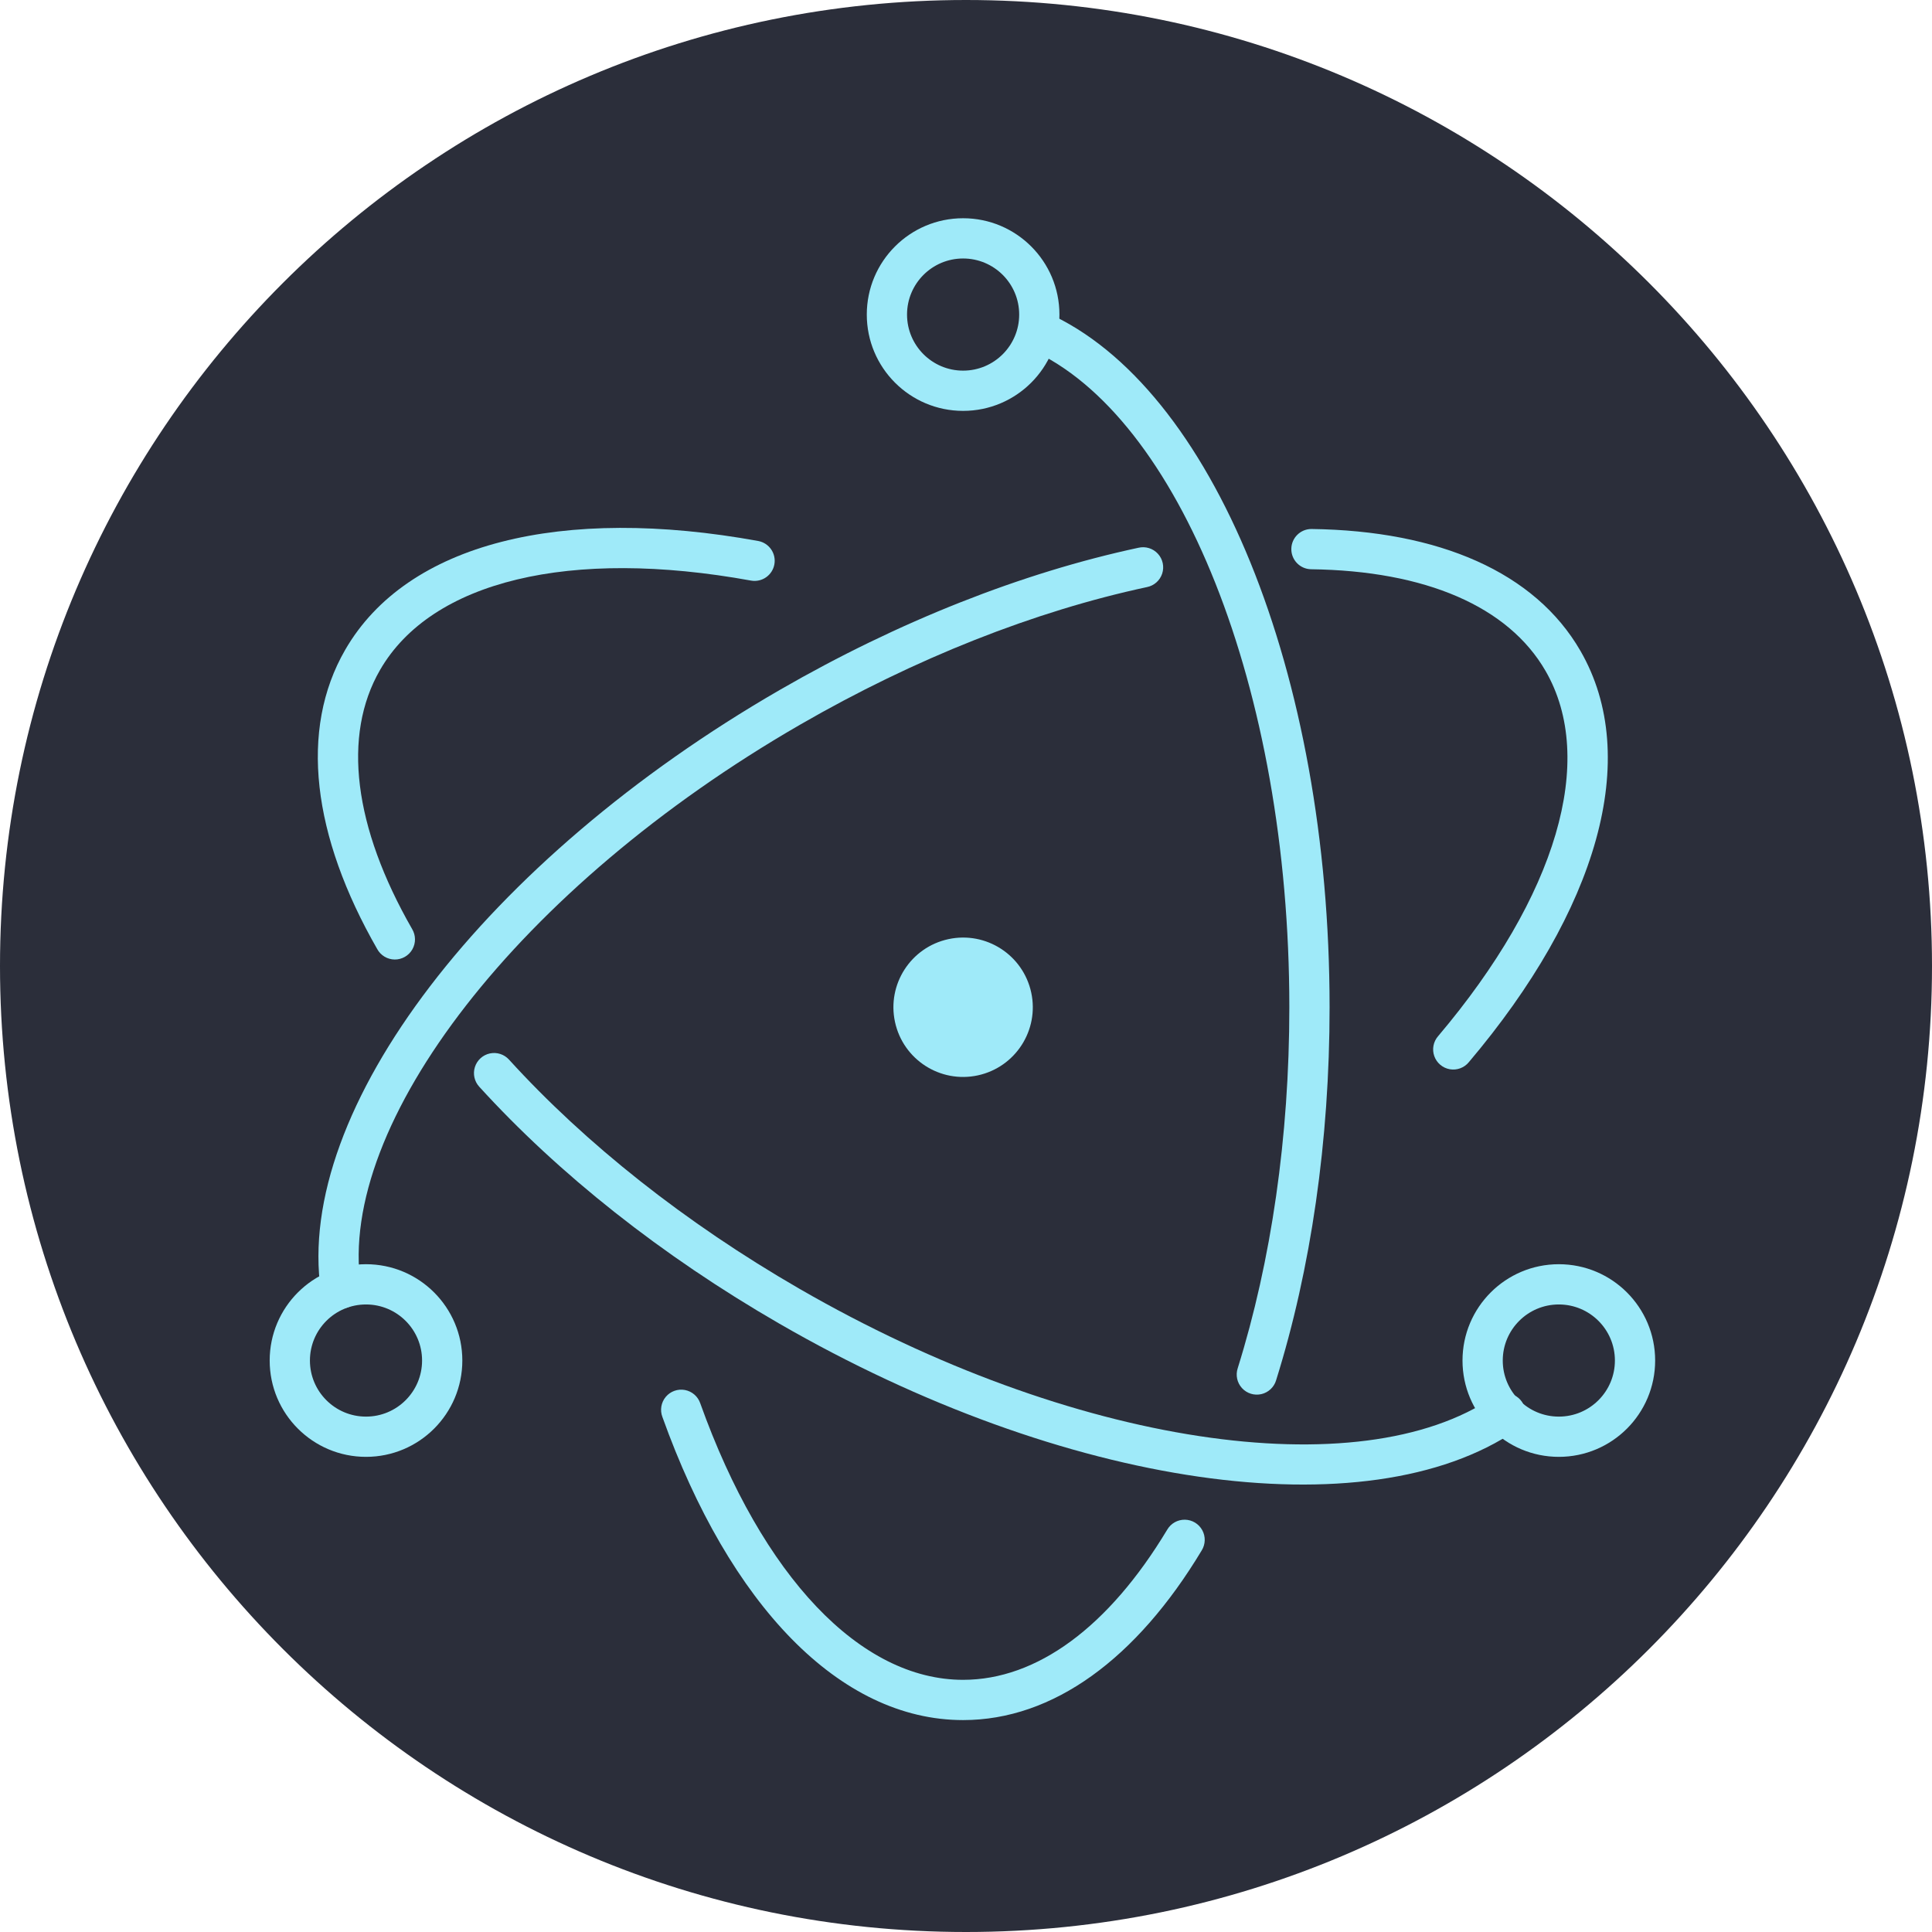
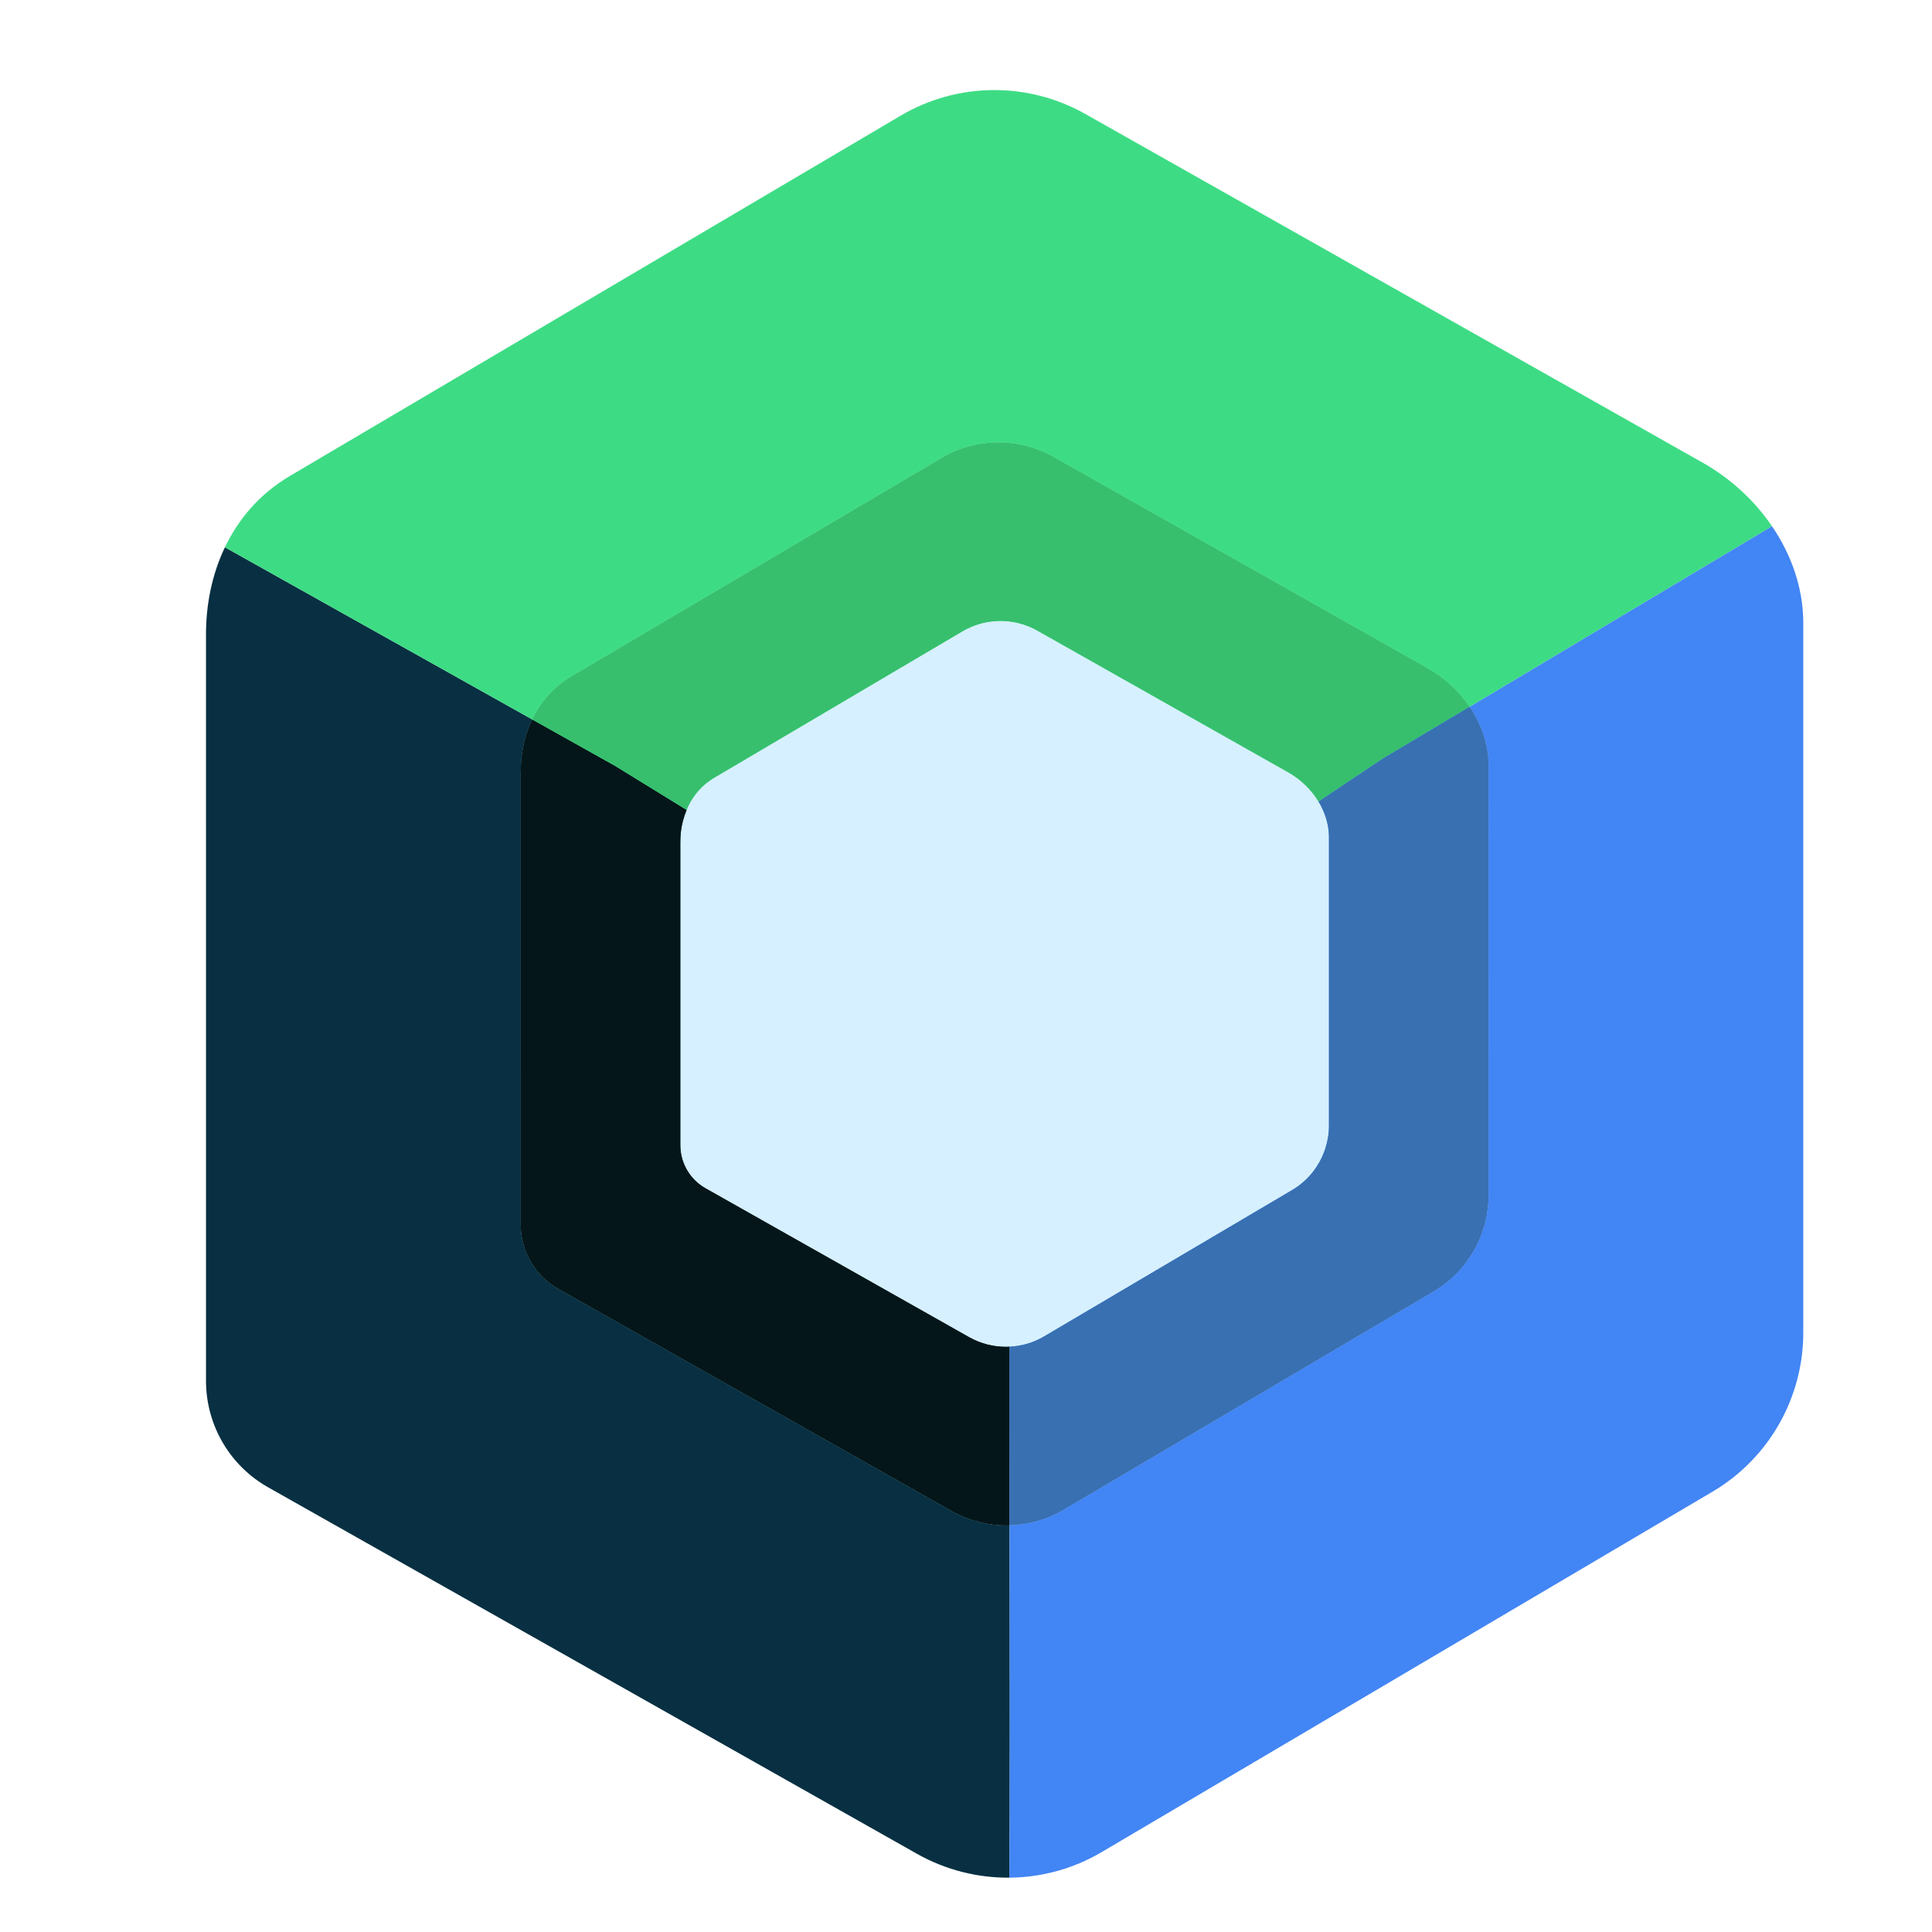
- <svg xmlns="http://www.w3.org/2000/svg" width="256" height="256">
-   <g fill="none" fill-rule="evenodd">
-     <circle fill="#2B2E3A" cx="128" cy="128" r="128" />
-     <g fill="#9FEAF9" fill-rule="nonzero">
-       <path d="M100.502 71.69c-26.005-4.736-46.567.221-54.762 14.415-6.115 10.592-4.367 24.635 4.24 39.646a2.667 2.667 0 1 0 4.626-2.653c-7.752-13.522-9.261-25.641-4.247-34.326 6.808-11.791 25.148-16.213 49.187-11.835a2.667 2.667 0 0 0 .956-5.247zm-36.999 72.307c10.515 11.555 24.176 22.394 39.756 31.388 37.723 21.78 77.883 27.601 97.675 14.106a2.667 2.667 0 1 0-3.005-4.406c-17.714 12.078-55.862 6.548-92.003-14.318-15.114-8.726-28.343-19.222-38.478-30.36a2.667 2.667 0 1 0-3.945 3.59z" />
-       <path d="M194.62 140.753c17.028-20.116 22.973-40.348 14.795-54.512-6.017-10.423-18.738-15.926-35.645-16.146a2.667 2.667 0 0 0-.069 5.333c15.205.198 26.165 4.939 31.096 13.48 6.792 11.765 1.49 29.807-14.248 48.399a2.667 2.667 0 1 0 4.071 3.446zm-43.761-68.175c-15.396 3.299-31.784 9.749-47.522 18.835-38.942 22.483-64.345 55.636-60.817 79.675a2.667 2.667 0 1 0 5.277-.775c-3.133-21.344 20.947-52.769 58.207-74.281 15.267-8.815 31.135-15.06 45.972-18.239a2.667 2.667 0 1 0-1.117-5.215z" />
-       <path d="M87.77 187.753c8.904 24.86 23.469 40.167 39.847 40.167 11.945 0 22.996-8.143 31.614-22.478a2.667 2.667 0 1 0-4.571-2.748c-7.745 12.883-17.258 19.892-27.043 19.892-13.605 0-26.596-13.652-34.825-36.63a2.667 2.667 0 1 0-5.021 1.797zm81.322-4.863c4.61-14.728 7.085-31.718 7.085-49.423 0-44.179-15.463-82.263-37.487-92.042a2.667 2.667 0 0 0-2.164 4.874c19.643 8.723 34.317 44.866 34.317 87.168 0 17.177-2.397 33.63-6.84 47.83a2.667 2.667 0 1 0 5.09 1.593zm50.224-2.612c0-7.049-5.714-12.763-12.763-12.763-7.049 0-12.763 5.714-12.763 12.763 0 7.049 5.714 12.763 12.763 12.763 7.049 0 12.763-5.714 12.763-12.763zm-5.333 0a7.43 7.43 0 1 1-14.86 0 7.43 7.43 0 0 1 14.86 0zM48.497 193.041c7.05 0 12.764-5.714 12.764-12.763 0-7.049-5.715-12.763-12.764-12.763-7.048 0-12.763 5.714-12.763 12.763 0 7.049 5.715 12.763 12.763 12.763zm0-5.333a7.43 7.43 0 1 1 0-14.86 7.43 7.43 0 0 1 0 14.86z" />
-       <path d="M127.617 54.444c7.049 0 12.763-5.714 12.763-12.763 0-7.049-5.714-12.763-12.763-12.763-7.049 0-12.763 5.714-12.763 12.763 0 7.049 5.714 12.763 12.763 12.763zm0-5.333a7.43 7.43 0 1 1 0-14.86 7.43 7.43 0 0 1 0 14.86zm1.949 93.382c-4.985 1.077-9.896-2.091-10.975-7.076a9.236 9.236 0 0 1 7.076-10.976c4.985-1.077 9.896 2.091 10.976 7.076 1.077 4.985-2.091 9.897-7.077 10.976z" />
+ <svg xmlns="http://www.w3.org/2000/svg" version="1.1" id="Layer_1" x="0px" y="0px" viewBox="40 70 500 500" style="enable-background:new 0 0 600 649.25;" xml:space="preserve">
+   <style type="text/css">
+ 	.st0{fill:none;}
+ 	.st1{fill:#083042;}
+ 	.st2{fill:#3DDB85;}
+ 	.st3{fill:#3DDC84;}
+ 	.st4{fill:#4285F4;}
+ 	.st5{fill:#D6F0FF;}
+ 	.st6{fill:#041619;}
+ 	.st7{fill:#37BF6E;}
+ 	.st8{fill:#3870B2;}
+ 	.st9{opacity:0.1;}
+ </style>
+   <g>
+     <rect class="st0" width="600" height="649.25" />
+     <g>
+       <path class="st1" d="M217.85,372.88c-0.846-1.433-1.413-3.031-1.653-4.708    C216.437,369.849,217.004,371.446,217.85,372.88z" />
+       <path class="st1" d="M217.707,279.602h-0c-0.798,1.901-1.33,3.938-1.535,6.071    C216.377,283.54,216.909,281.503,217.707,279.602z" />
+       <path class="st1" d="M219.897,375.503c0.797,0.784,1.703,1.471,2.703,2.034l68.187,38.515l-68.187-38.515    C221.6,376.973,220.694,376.287,219.897,375.503z" />
+       <path class="st1" d="M301.274,464.738c-0.182,0.005-0.364,0.021-0.546,0.022    c-4.984,0.041-9.985-1.206-14.473-3.74L184.531,403.561c-5.972-3.361-9.679-9.662-9.746-16.509    l-0.002-116.833c-0.05-4.986,0.936-9.793,2.959-14.028l-79.533-44.557    c-3.349,6.999-4.979,14.944-4.897,23.186l0.003,192.851c0.11,11.302,6.23,21.703,16.087,27.25    l167.911,94.843c7.408,4.184,15.662,6.241,23.889,6.173l0.002-0.136    C301.393,543.776,301.333,495.262,301.274,464.738z" />
+       <path class="st2" d="M381.24,277.467v-0c-0.191-0.316-0.385-0.63-0.593-0.935    c-0.464-0.683-0.97-1.34-1.513-1.967c0.543,0.626,1.049,1.283,1.513,1.967    C380.855,276.837,381.049,277.151,381.24,277.467z" />
+       <path class="st2" d="M218.641,277.617c0.416-0.734,0.882-1.438,1.399-2.106    C219.523,276.179,219.056,276.882,218.641,277.617z" />
+       <path class="st2" d="M297.365,230.757c0.458-0.037,0.917-0.061,1.377-0.066    C298.282,230.696,297.823,230.72,297.365,230.757z" />
+       <path class="st3" d="M177.75,256.173c2.179-4.557,5.563-8.447,10.169-11.169l95.763-56.493    c8.909-5.264,19.945-5.366,28.957-0.278l96.812,54.68c4.316,2.441,8.096,5.886,10.861,9.963    c0.011,0.016,0.02,0.033,0.031,0.049l78.251-46.732c-4.565-6.731-10.805-12.418-17.929-16.446    L320.864,99.49c-14.875-8.398-33.093-8.231-47.798,0.459l-158.071,93.249    c-7.604,4.492-13.188,10.913-16.786,18.435l79.533,44.557    C177.745,256.185,177.747,256.179,177.75,256.173z" />
+       <path class="st2" d="M293.387,231.507c0.205-0.061,0.41-0.121,0.616-0.175    C293.797,231.386,293.592,231.446,293.387,231.507z" />
+       <path class="st2" d="M218.055,278.741c0.183-0.382,0.378-0.757,0.586-1.124    c-0.208,0.367-0.403,0.742-0.586,1.124c-0.133,0.278-0.228,0.576-0.348,0.861h0    C217.827,279.317,217.922,279.019,218.055,278.741z" />
+       <path class="st4" d="M498.594,206.194l-78.251,46.732c2.997,4.418,4.821,9.557,4.874,14.924l-0.002,111.183    c0.094,10.352-5.332,19.961-14.24,25.216l-95.764,56.502c-4.306,2.545-9.11,3.858-13.938,3.987    c0.059,30.524,0.118,79.038-0.069,91.065l-0.002,0.136c8.273-0.067,16.533-2.258,23.908-6.617    l158.072-93.265c14.705-8.675,23.661-24.535,23.506-41.623l0.002-183.524    C506.604,222.018,503.573,213.503,498.594,206.194z" />
+       <path class="st4" d="M383.032,367.104c-0.063,0.199-0.129,0.397-0.199,0.594    C382.903,367.501,382.969,367.303,383.032,367.104z" />
+       <path class="st4" d="M382.008,278.844c-0.235-0.469-0.496-0.927-0.768-1.377v0    C381.513,277.917,381.773,278.375,382.008,278.844z" />
+       <path class="st4" d="M310.197,415.871l64.191-37.874c0.373-0.22,0.737-0.452,1.092-0.694    c-0.355,0.242-0.719,0.474-1.092,0.694L310.197,415.871z" />
+       <path class="st4" d="M382.162,369.36c-0.228,0.498-0.469,0.99-0.739,1.467    C381.693,370.35,381.934,369.859,382.162,369.36z" />
+       <path class="st4" d="M377.492,375.724c0.947-0.85,1.802-1.786,2.557-2.793    C379.294,373.938,378.438,374.874,377.492,375.724z" />
+       <path class="st4" d="M381.424,370.827c-0.412,0.729-0.871,1.432-1.374,2.104    C380.553,372.259,381.012,371.557,381.424,370.827z" />
+       <path class="st5" d="M217.707,279.602c-0.798,1.901-1.33,3.938-1.535,6.071    c-0.078,0.818-0.114,1.647-0.105,2.484l0.001,78.314c0.006,0.574,0.049,1.142,0.129,1.701    c0.24,1.677,0.807,3.275,1.653,4.708c0.564,0.956,1.251,1.838,2.048,2.623    c0.797,0.784,1.703,1.471,2.703,2.034l68.187,38.515c3.008,1.699,6.36,2.534,9.701,2.507    c0.242-0.002,0.484-0.018,0.726-0.029c3.115-0.141,6.204-1.015,8.983-2.658l64.191-37.874    c0.373-0.22,0.737-0.452,1.092-0.694c0.709-0.485,1.381-1.013,2.012-1.579    c0.947-0.85,1.802-1.786,2.557-2.793c0.504-0.671,0.963-1.374,1.374-2.104    c0.269-0.477,0.51-0.969,0.739-1.467c0.249-0.543,0.473-1.097,0.671-1.662    c0.069-0.197,0.136-0.395,0.199-0.594c0.603-1.917,0.92-3.94,0.901-6.009l0.001-74.527    c-0.013-1.354-0.195-2.686-0.523-3.979c-0.219-0.862-0.503-1.707-0.846-2.529    c-0.171-0.411-0.358-0.816-0.558-1.215c-0.235-0.469-0.496-0.927-0.768-1.377    c-0.191-0.316-0.385-0.63-0.593-0.936c-0.464-0.683-0.97-1.34-1.513-1.967    c-1.63-1.879-3.598-3.485-5.768-4.712l-64.894-36.652c-1.133-0.639-2.313-1.157-3.523-1.552    c-1.613-0.527-3.278-0.836-4.952-0.929c-0.418-0.023-0.837-0.033-1.256-0.029    c-0.459,0.004-0.918,0.029-1.377,0.066c-1.132,0.091-2.256,0.285-3.361,0.575    c-0.206,0.054-0.411,0.114-0.616,0.175c-1.494,0.445-2.949,1.066-4.325,1.88l-64.191,37.867    c-1.93,1.14-3.539,2.586-4.832,4.256c-0.517,0.668-0.983,1.372-1.399,2.106    c-0.208,0.367-0.403,0.742-0.586,1.124C217.922,279.019,217.827,279.317,217.707,279.602z" />
+       <path class="st1" d="M301.214,418.529c-0.242,0.011-0.484,0.027-0.726,0.029    c-3.341,0.027-6.693-0.808-9.701-2.507l-68.187-38.515c-1.001-0.563-1.907-1.25-2.703-2.034    c-0.797-0.785-1.484-1.667-2.048-2.623c-0.846-1.433-1.413-3.031-1.653-4.708    c-0.08-0.559-0.124-1.127-0.129-1.701l-0.001-78.314c-0.008-0.837,0.027-1.666,0.105-2.484    c0.205-2.133,0.737-4.17,1.535-6.071l-18.412-11.337l-21.552-12.074    c-2.023,4.236-3.008,9.042-2.959,14.028l0.002,116.833c0.067,6.847,3.774,13.148,9.746,16.509    l101.725,57.458c4.488,2.534,9.489,3.781,14.473,3.74c0.182-0.001,0.364-0.017,0.546-0.022    c-0.029-14.893-0.058-25.504-0.058-25.504L301.214,418.529z" />
+       <path class="st6" d="M301.214,418.529c-0.242,0.011-0.484,0.027-0.726,0.029    c-3.341,0.027-6.693-0.808-9.701-2.507l-68.187-38.515c-1.001-0.563-1.907-1.25-2.703-2.034    c-0.797-0.785-1.484-1.667-2.048-2.623c-0.846-1.433-1.413-3.031-1.653-4.708    c-0.08-0.559-0.124-1.127-0.129-1.701l-0.001-78.314c-0.008-0.837,0.027-1.666,0.105-2.484    c0.205-2.133,0.737-4.17,1.535-6.071l-18.412-11.337l-21.552-12.074    c-2.023,4.236-3.008,9.042-2.959,14.028l0.002,116.833c0.067,6.847,3.774,13.148,9.746,16.509    l101.725,57.458c4.488,2.534,9.489,3.781,14.473,3.74c0.182-0.001,0.364-0.017,0.546-0.022    c-0.029-14.893-0.058-25.504-0.058-25.504L301.214,418.529z" />
+       <path class="st2" d="M409.451,242.913l-96.812-54.68c-9.012-5.088-20.049-4.986-28.957,0.278    l-95.763,56.493c-4.606,2.721-7.99,6.611-10.169,11.169c-0.003,0.006-0.005,0.012-0.008,0.018    l21.552,12.074l18.412,11.337c0.12-0.285,0.215-0.583,0.348-0.861    c0.183-0.382,0.378-0.757,0.586-1.124c0.416-0.734,0.882-1.438,1.399-2.106    c1.293-1.67,2.902-3.116,4.832-4.256l64.191-37.868c1.377-0.813,2.831-1.434,4.325-1.88    c0.205-0.061,0.41-0.121,0.616-0.175c1.105-0.29,2.229-0.484,3.361-0.575    c0.458-0.037,0.917-0.061,1.377-0.066c0.419-0.004,0.838,0.006,1.256,0.029    c1.674,0.093,3.339,0.402,4.952,0.929c1.21,0.395,2.39,0.912,3.523,1.552l64.894,36.652    c2.17,1.227,4.137,2.833,5.768,4.712c0.543,0.626,1.049,1.283,1.513,1.967    c0.208,0.306,0.402,0.62,0.593,0.935l16.554-11.074l22.55-13.467    c-0.011-0.016-0.02-0.033-0.031-0.049C417.547,248.799,413.767,245.353,409.451,242.913z" />
+       <path class="st7" d="M409.451,242.913l-96.812-54.68c-9.012-5.088-20.049-4.986-28.957,0.278    l-95.763,56.493c-4.606,2.721-7.99,6.611-10.169,11.169c-0.003,0.006-0.005,0.012-0.008,0.018    l21.552,12.074l18.412,11.337c0.12-0.285,0.215-0.583,0.348-0.861    c0.183-0.382,0.378-0.757,0.586-1.124c0.416-0.734,0.882-1.438,1.399-2.106    c1.293-1.67,2.902-3.116,4.832-4.256l64.191-37.868c1.377-0.813,2.831-1.434,4.325-1.88    c0.205-0.061,0.41-0.121,0.616-0.175c1.105-0.29,2.229-0.484,3.361-0.575    c0.458-0.037,0.917-0.061,1.377-0.066c0.419-0.004,0.838,0.006,1.256,0.029    c1.674,0.093,3.339,0.402,4.952,0.929c1.21,0.395,2.39,0.912,3.523,1.552l64.894,36.652    c2.17,1.227,4.137,2.833,5.768,4.712c0.543,0.626,1.049,1.283,1.513,1.967    c0.208,0.306,0.402,0.62,0.593,0.935l16.554-11.074l22.55-13.467    c-0.011-0.016-0.02-0.033-0.031-0.049C417.547,248.799,413.767,245.353,409.451,242.913z" />
+       <path class="st4" d="M381.24,277.467c0.273,0.451,0.533,0.908,0.768,1.377    c0.2,0.399,0.386,0.804,0.558,1.215c0.343,0.822,0.627,1.667,0.846,2.529    c0.328,1.293,0.51,2.626,0.523,3.979l-0.001,74.527c0.019,2.07-0.298,4.092-0.902,6.009    c-0.063,0.2-0.129,0.397-0.199,0.594c-0.198,0.565-0.422,1.119-0.671,1.662    c-0.228,0.498-0.469,0.99-0.739,1.467c-0.412,0.729-0.871,1.432-1.374,2.104    c-0.755,1.007-1.611,1.943-2.557,2.793c-0.631,0.567-1.302,1.095-2.012,1.579    c-0.355,0.242-0.719,0.474-1.092,0.694l-64.191,37.874c-2.779,1.643-5.868,2.518-8.983,2.658    l0.003,20.704c0,0,0.029,10.611,0.058,25.504c4.829-0.129,9.633-1.442,13.938-3.987l95.764-56.502    c8.908-5.255,14.334-14.864,14.24-25.216l0.002-111.183c-0.053-5.367-1.877-10.506-4.874-14.924    l-22.55,13.467L381.24,277.467z" />
+       <path class="st8" d="M381.24,277.467c0.273,0.451,0.533,0.908,0.768,1.377    c0.2,0.399,0.386,0.804,0.558,1.215c0.343,0.822,0.627,1.667,0.846,2.529    c0.328,1.293,0.51,2.626,0.523,3.979l-0.001,74.527c0.019,2.07-0.298,4.092-0.902,6.009    c-0.063,0.2-0.129,0.397-0.199,0.594c-0.198,0.565-0.422,1.119-0.671,1.662    c-0.228,0.498-0.469,0.99-0.739,1.467c-0.412,0.729-0.871,1.432-1.374,2.104    c-0.755,1.007-1.611,1.943-2.557,2.793c-0.631,0.567-1.302,1.095-2.012,1.579    c-0.355,0.242-0.719,0.474-1.092,0.694l-64.191,37.874c-2.779,1.643-5.868,2.518-8.983,2.658    l0.003,20.704c0,0,0.029,10.611,0.058,25.504c4.829-0.129,9.633-1.442,13.938-3.987l95.764-56.502    c8.908-5.255,14.334-14.864,14.24-25.216l0.002-111.183c-0.053-5.367-1.877-10.506-4.874-14.924    l-22.55,13.467L381.24,277.467z" />
+       <path class="st5" d="M293.387,231.507c-1.494,0.445-2.949,1.066-4.325,1.88l-64.191,37.868l64.191-37.867    C290.439,232.573,291.893,231.953,293.387,231.507z" />
+       <path class="st9" d="M293.387,231.507c-1.494,0.445-2.949,1.066-4.325,1.88l-64.191,37.868l64.191-37.867    C290.439,232.573,291.893,231.953,293.387,231.507z" />
+       <path class="st5" d="M379.134,274.565c-1.63-1.879-3.598-3.485-5.768-4.712l-64.894-36.652l64.894,36.652    C375.536,271.08,377.503,272.685,379.134,274.565z" />
+       <path class="st9" d="M379.134,274.565c-1.63-1.879-3.598-3.485-5.768-4.712l-64.894-36.652l64.894,36.652    C375.536,271.08,377.503,272.685,379.134,274.565z" />
+       <path class="st5" d="M298.741,230.691c0.419-0.004,0.838,0.006,1.256,0.029    C299.579,230.697,299.16,230.687,298.741,230.691z" />
+       <path class="st9" d="M298.741,230.691c0.419-0.004,0.838,0.006,1.256,0.029    C299.579,230.697,299.16,230.687,298.741,230.691z" />
+       <path class="st5" d="M294.004,231.332c1.105-0.29,2.229-0.484,3.361-0.575    C296.233,230.848,295.109,231.042,294.004,231.332z" />
+       <path class="st9" d="M294.004,231.332c1.105-0.29,2.229-0.484,3.361-0.575    C296.233,230.848,295.109,231.042,294.004,231.332z" />
+       <path class="st5" d="M299.998,230.72c1.674,0.093,3.339,0.402,4.952,0.929    C303.337,231.122,301.672,230.813,299.998,230.72z" />
+       <path class="st9" d="M299.998,230.72c1.674,0.093,3.339,0.402,4.952,0.929    C303.337,231.122,301.672,230.813,299.998,230.72z" />
+       <path class="st5" d="M382.833,367.698c-0.198,0.565-0.422,1.119-0.671,1.662    C382.411,368.818,382.635,368.263,382.833,367.698z" />
+       <path class="st9" d="M382.833,367.698c-0.198,0.565-0.422,1.119-0.671,1.662    C382.411,368.818,382.635,368.263,382.833,367.698z" />
+       <path class="st5" d="M382.566,280.059c0.343,0.822,0.627,1.667,0.846,2.529    C383.193,281.726,382.909,280.881,382.566,280.059z" />
+       <path class="st9" d="M382.566,280.059c0.343,0.822,0.627,1.667,0.846,2.529    C383.193,281.726,382.909,280.881,382.566,280.059z" />
+       <path class="st5" d="M383.032,367.104c0.603-1.917,0.92-3.94,0.902-6.009l0.001-74.527l-0.001,74.527    C383.952,363.164,383.635,365.187,383.032,367.104z" />
+       <path class="st9" d="M383.032,367.104c0.603-1.917,0.92-3.94,0.902-6.009l0.001-74.527l-0.001,74.527    C383.952,363.164,383.635,365.187,383.032,367.104z" />
    </g>
  </g>
</svg>
